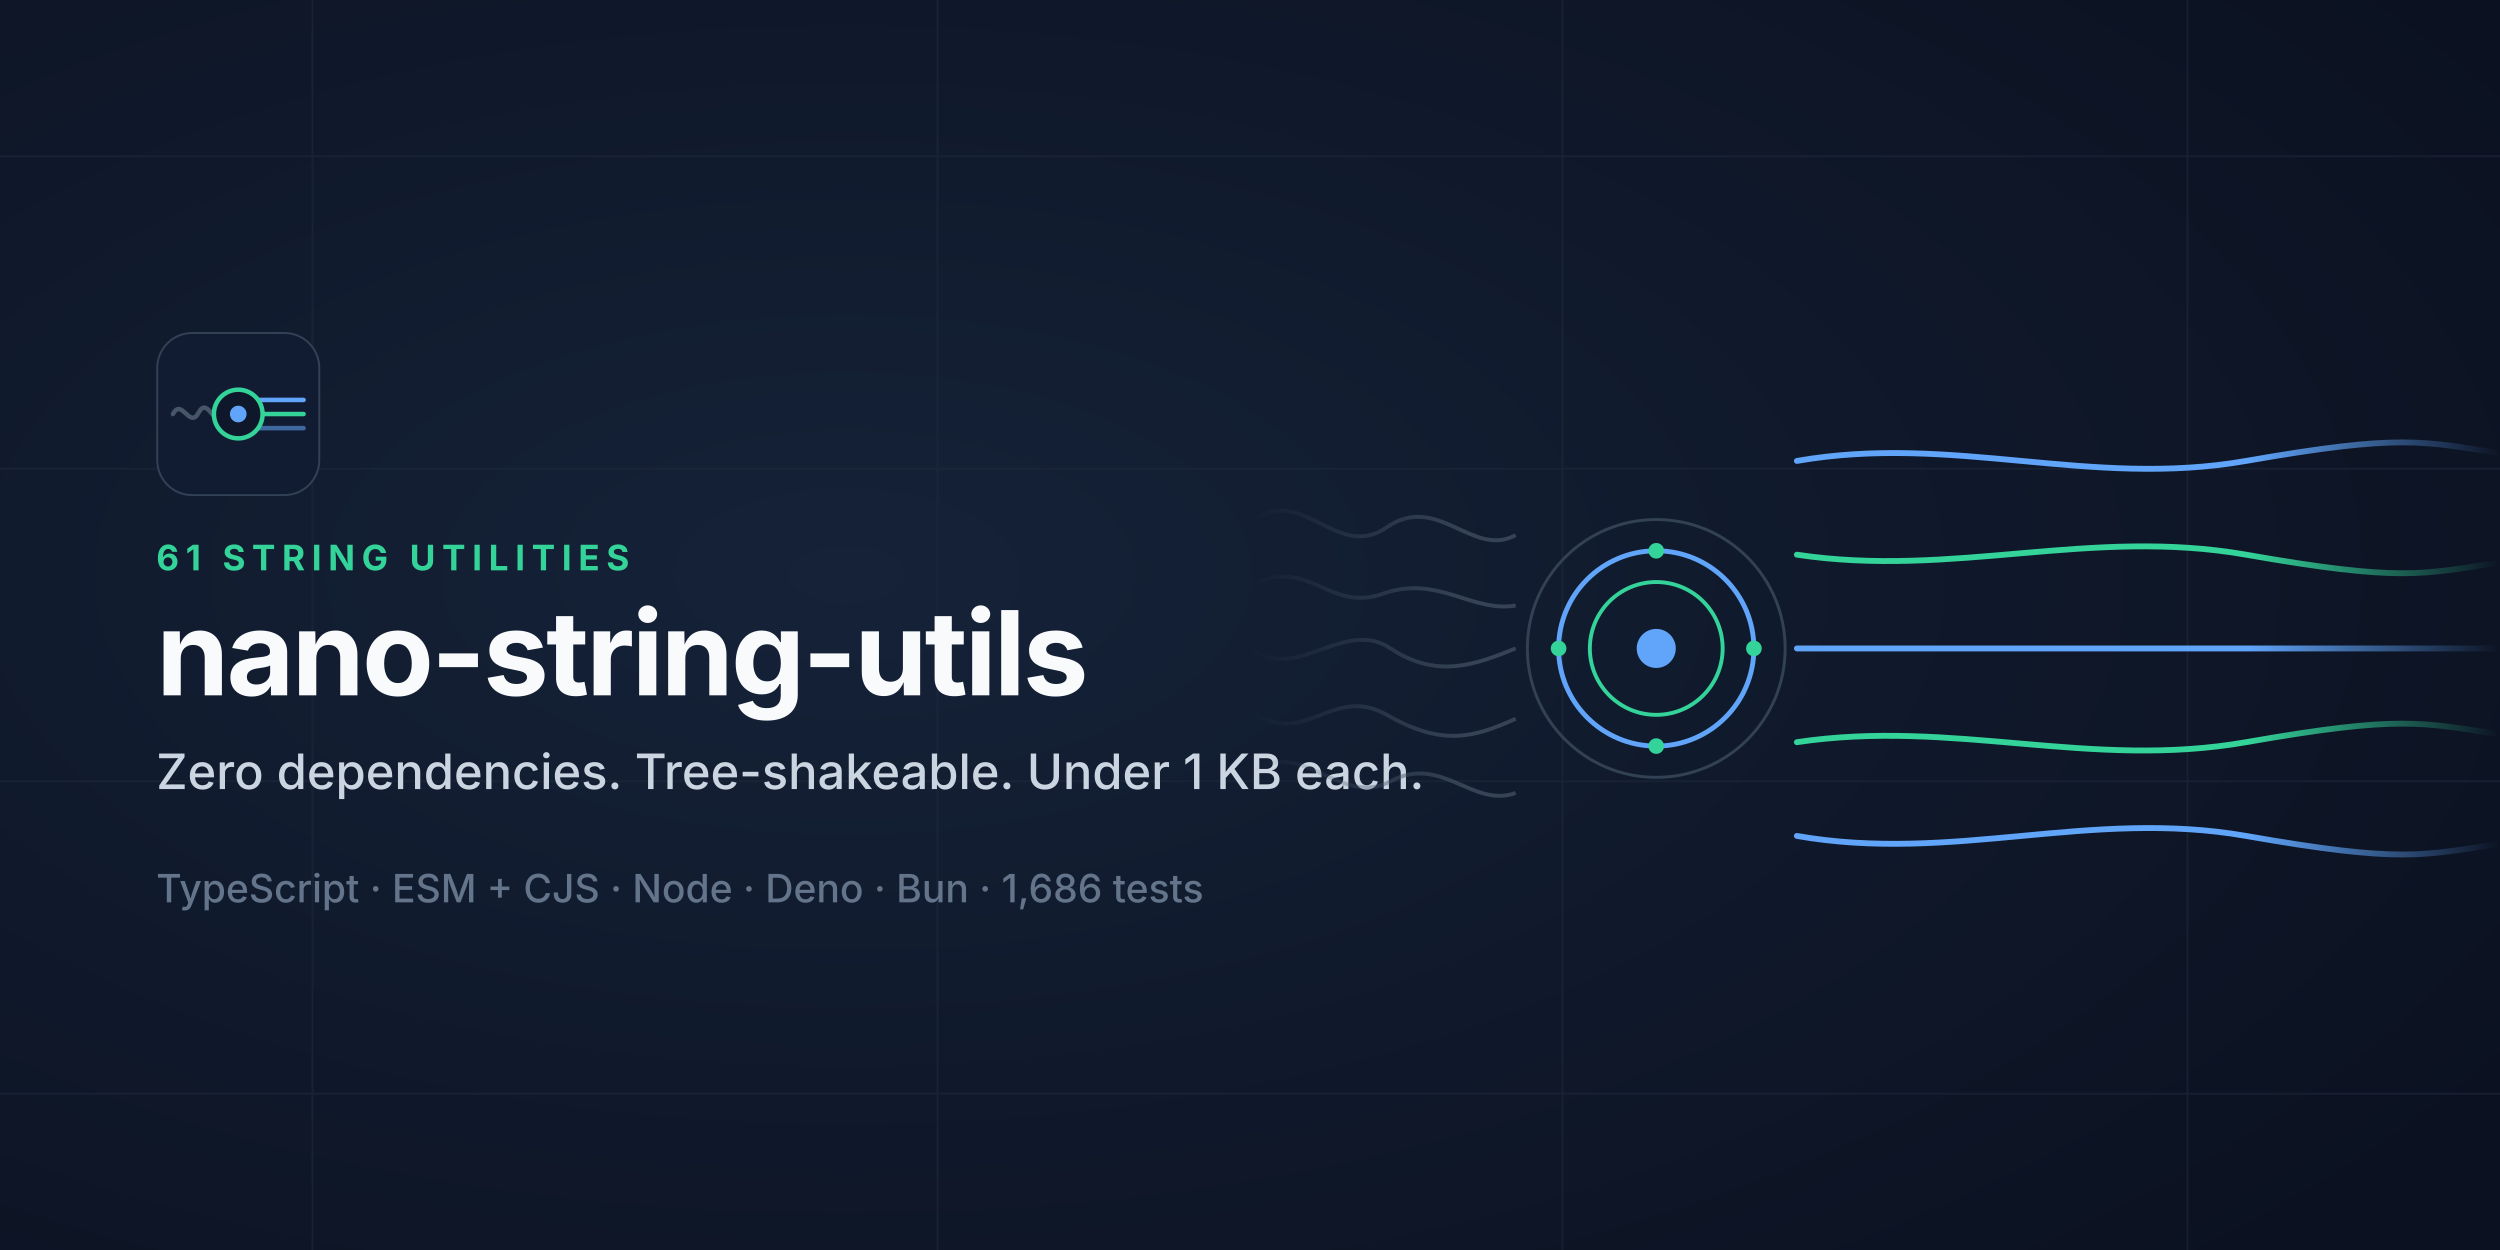
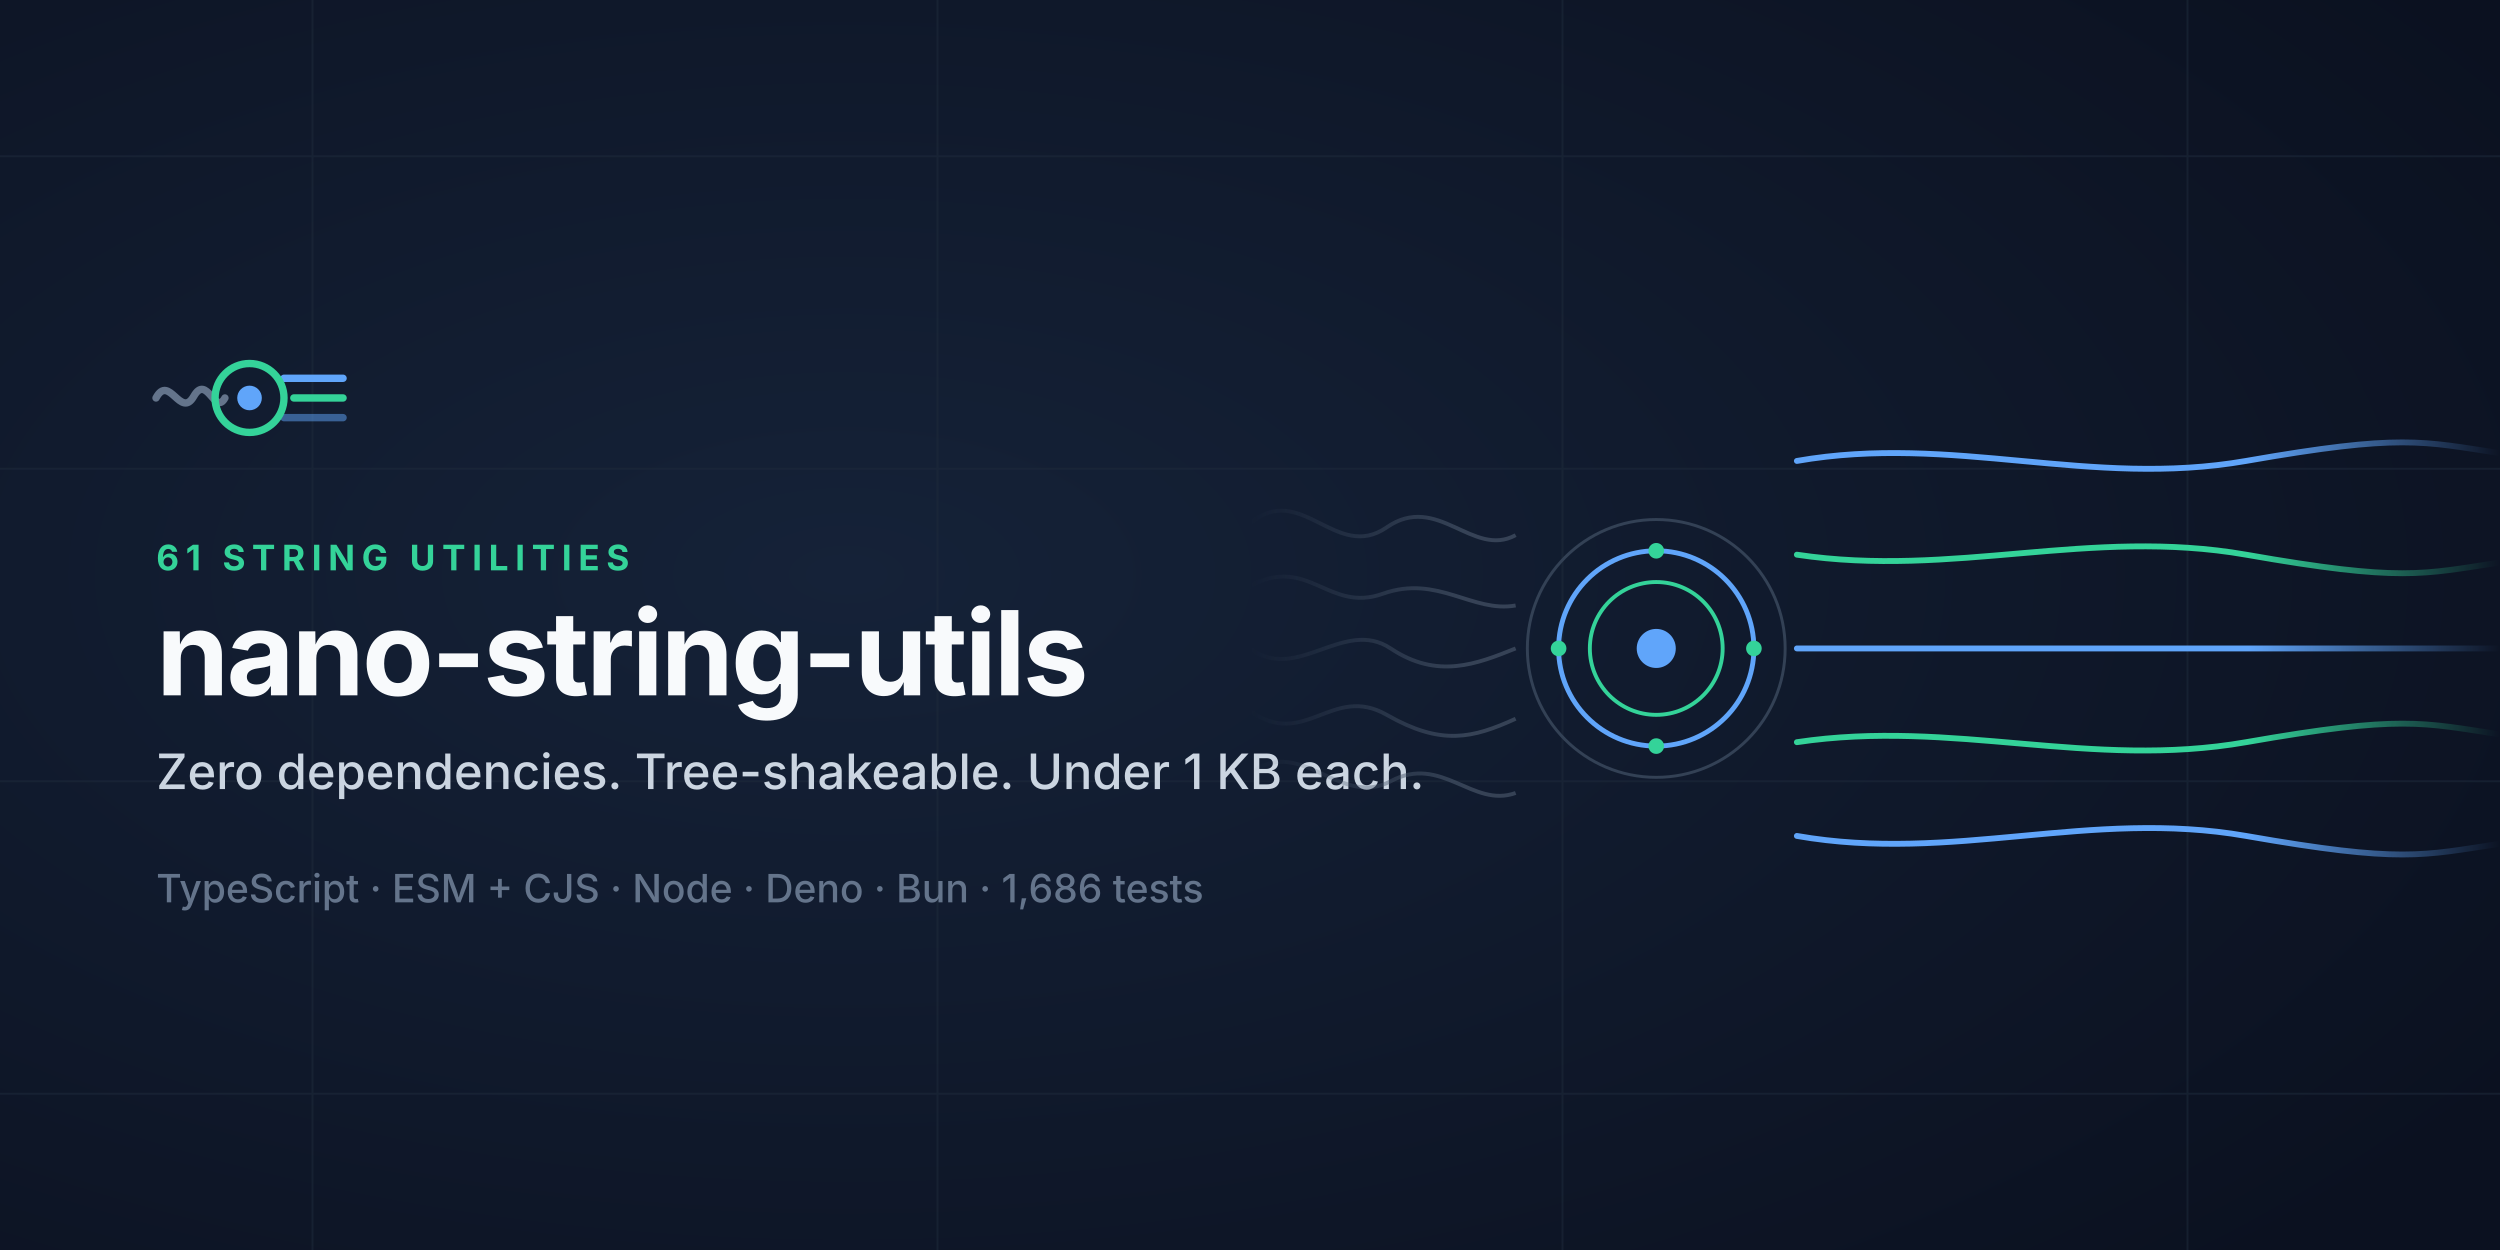
<svg xmlns="http://www.w3.org/2000/svg" width="1280" height="640" viewBox="0 0 1280 640" role="img" aria-labelledby="sp-title sp-desc">
  <defs>
    <radialGradient id="vig" cx="34%" cy="46%" r="78%">
      <stop offset="0%" stop-color="#152238" />
      <stop offset="100%" stop-color="#0b1120" />
    </radialGradient>
    <linearGradient id="fadeR" x1="0" x2="1">
      <stop offset="0%" stop-color="#fff" stop-opacity="1" />
      <stop offset="72%" stop-color="#fff" stop-opacity="1" />
      <stop offset="100%" stop-color="#fff" stop-opacity="0" />
    </linearGradient>
    <linearGradient id="fadeL" x1="0" x2="1">
      <stop offset="0%" stop-color="#fff" stop-opacity="0" />
      <stop offset="55%" stop-color="#fff" stop-opacity=".9" />
      <stop offset="100%" stop-color="#fff" stop-opacity=".9" />
    </linearGradient>
    <mask id="mr">
      <rect x="820" y="0" width="460" height="640" fill="url(#fadeR)" />
    </mask>
    <mask id="ml">
      <rect x="640" y="0" width="200" height="640" fill="url(#fadeL)" />
    </mask>
  </defs>
  <style>
    .eyebrow{font:700 18px -apple-system,BlinkMacSystemFont,"Segoe UI",sans-serif;letter-spacing:3.4px;fill:#34d399}
    .word{font:700 60px -apple-system,BlinkMacSystemFont,"Segoe UI",sans-serif;letter-spacing:-1.4px;fill:#f8fafc}
    .tag{font:500 25px -apple-system,BlinkMacSystemFont,"Segoe UI",sans-serif;fill:#cbd5e1}
    .meta{font:500 20px -apple-system,BlinkMacSystemFont,"Segoe UI",sans-serif;fill:#64748b}
  </style>
  <rect width="1280" height="640" fill="url(#vig)" />
  <g stroke="#1e293b" stroke-width="1" opacity=".55">
    <path d="M0 80h1280M0 240h1280M0 400h1280M0 560h1280" />
    <path d="M160 0v640M480 0v640M800 0v640M1120 0v640" />
  </g>
-   <g transform="translate(80 170) scale(0.328)">
-     <rect width="256" height="256" rx="56" fill="#111c33" />
-     <rect x="1.5" y="1.5" width="253" height="253" rx="54.5" fill="none" stroke="#334155" stroke-width="3" />
-     <path d="M26 128c14-26 26 24 40-2s24 22 34 2" fill="none" stroke="#475569" stroke-width="7" stroke-linecap="round" />
-     <path d="M156 106h74" fill="none" stroke="#60a5fa" stroke-width="7" stroke-linecap="round" />
-     <path d="M156 128h74" fill="none" stroke="#34d399" stroke-width="7" stroke-linecap="round" />
-     <path d="M156 150h74" fill="none" stroke="#60a5fa" stroke-width="7" stroke-linecap="round" opacity=".55" />
-     <circle cx="128" cy="128" r="38" fill="#0f172a" stroke="#34d399" stroke-width="7" />
-     <circle cx="128" cy="128" r="13" fill="#60a5fa" />
+   <g transform="translate(74 150) scale(0.42)">
+     <path d="M14 128c16-30 30 26 46-2s26 24 38 2" fill="none" stroke="#64748b" stroke-width="9" stroke-linecap="round" />
+     <path d="M170 104h72" fill="none" stroke="#60a5fa" stroke-width="9" stroke-linecap="round" />
+     <path d="M182 128h60" fill="none" stroke="#34d399" stroke-width="9" stroke-linecap="round" />
+     <path d="M170 152h72" fill="none" stroke="#60a5fa" stroke-width="9" stroke-linecap="round" opacity=".5" />
+     <circle cx="128" cy="128" r="42" fill="none" stroke="#34d399" stroke-width="9" />
+     <circle cx="128" cy="128" r="15" fill="#60a5fa" />
  </g>
  <text x="80" y="292" class="eyebrow">61 STRING UTILITIES</text>
  <text x="80" y="356" class="word">nano-string-utils</text>
  <text x="80" y="404" class="tag">Zero dependencies. Tree-shakeable. Under 1 KB each.</text>
  <text x="80" y="462" class="meta">TypeScript · ESM + CJS · Node · Deno · Bun · 1,686 tests</text>
  <g mask="url(#ml)" fill="none" stroke="#475569" stroke-width="2" opacity=".75">
    <path d="M640 268c26-22 44 20 70 2s44 16 66 4" />
    <path d="M640 300c30-16 40 14 68 4s46 10 68 6" />
    <path d="M640 332c24 18 48-16 72 0s44 8 64 0" />
    <path d="M640 364c28 20 42-14 70 2s44 12 66 2" />
    <path d="M640 396c26-20 46 18 72 4s42 14 64 6" />
  </g>
  <g transform="translate(848 332)">
    <circle r="66" fill="none" stroke="#334155" stroke-width="1.5" />
    <circle r="50" fill="none" stroke="#60a5fa" stroke-width="2.5" />
    <circle r="34" fill="none" stroke="#34d399" stroke-width="2" />
    <circle r="10" fill="#60a5fa" />
    <g fill="#34d399">
      <circle cx="0" cy="-50" r="4" />
      <circle cx="50" cy="0" r="4" />
      <circle cx="0" cy="50" r="4" />
      <circle cx="-50" cy="0" r="4" />
    </g>
  </g>
  <g mask="url(#mr)" fill="none" stroke-width="3" stroke-linecap="round">
    <path d="M920 236c80-14 150 14 230 0s90-10 130-4" stroke="#60a5fa" />
    <path d="M920 284c80 12 150-14 230 0s90 10 130 4" stroke="#34d399" />
    <path d="M920 332h360" stroke="#60a5fa" />
    <path d="M920 380c80-12 150 14 230 0s90-10 130-4" stroke="#34d399" />
    <path d="M920 428c80 14 150-14 230 0s90 10 130 4" stroke="#60a5fa" />
  </g>
</svg>
